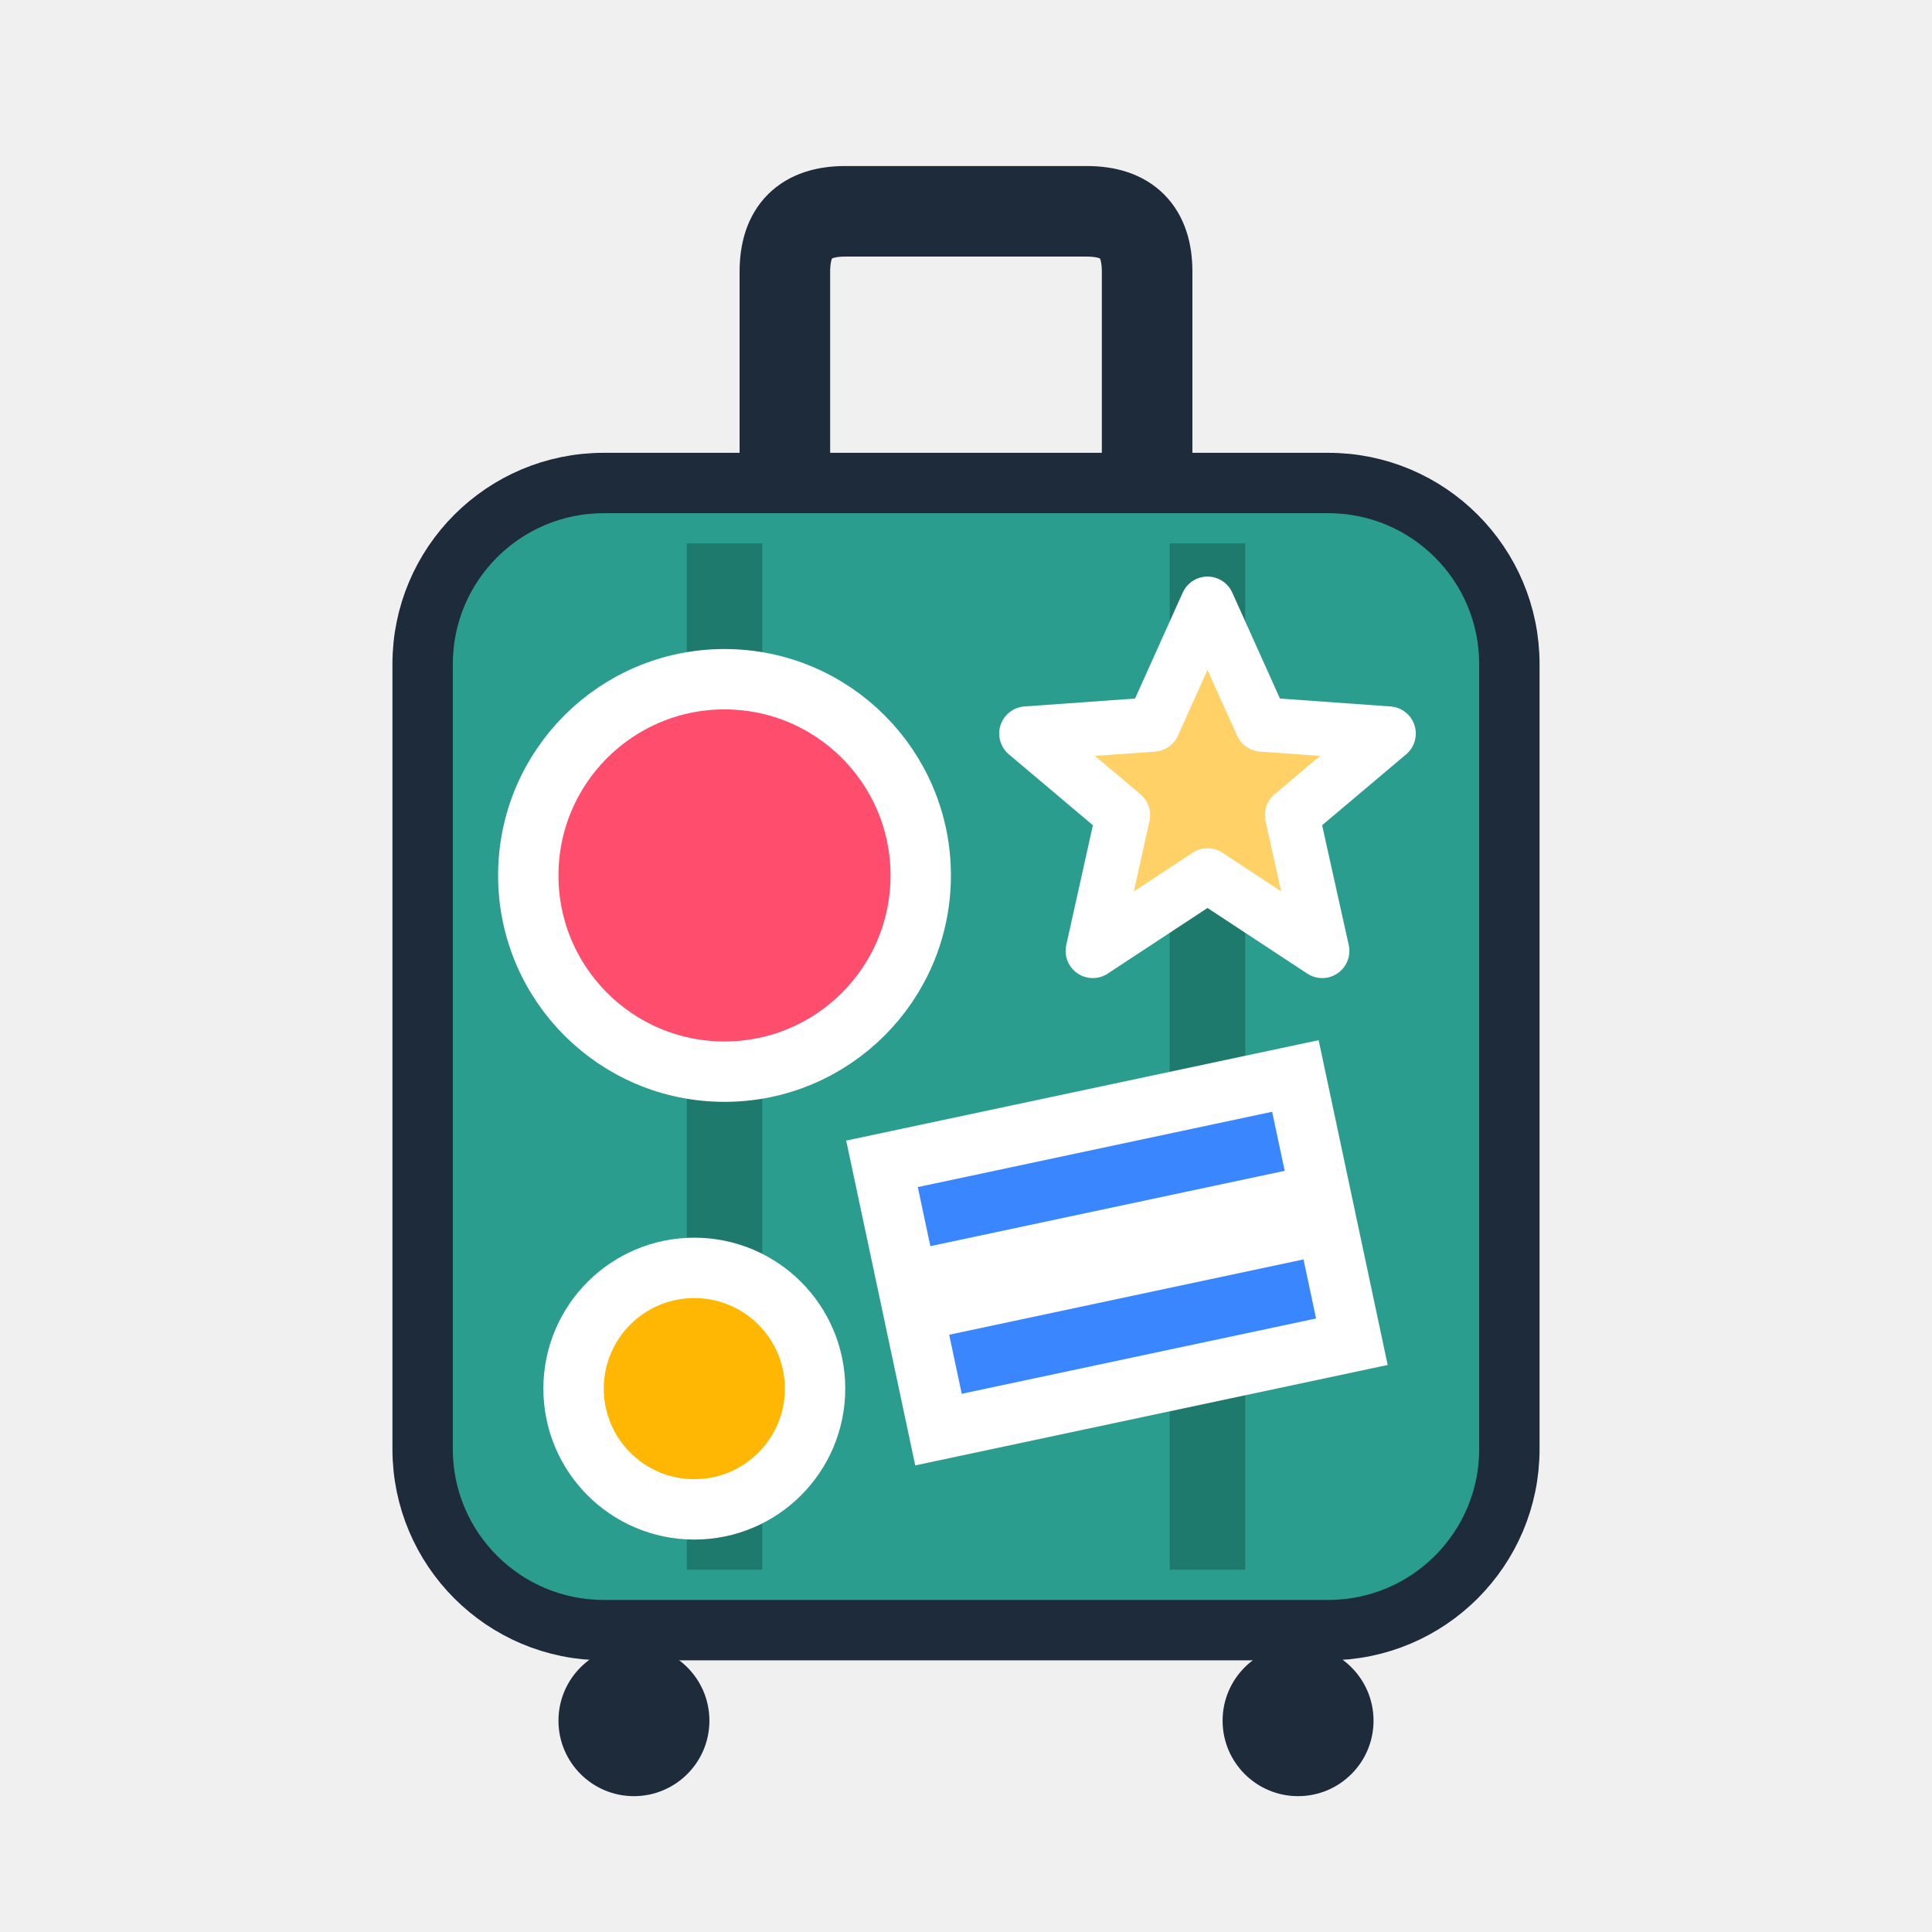
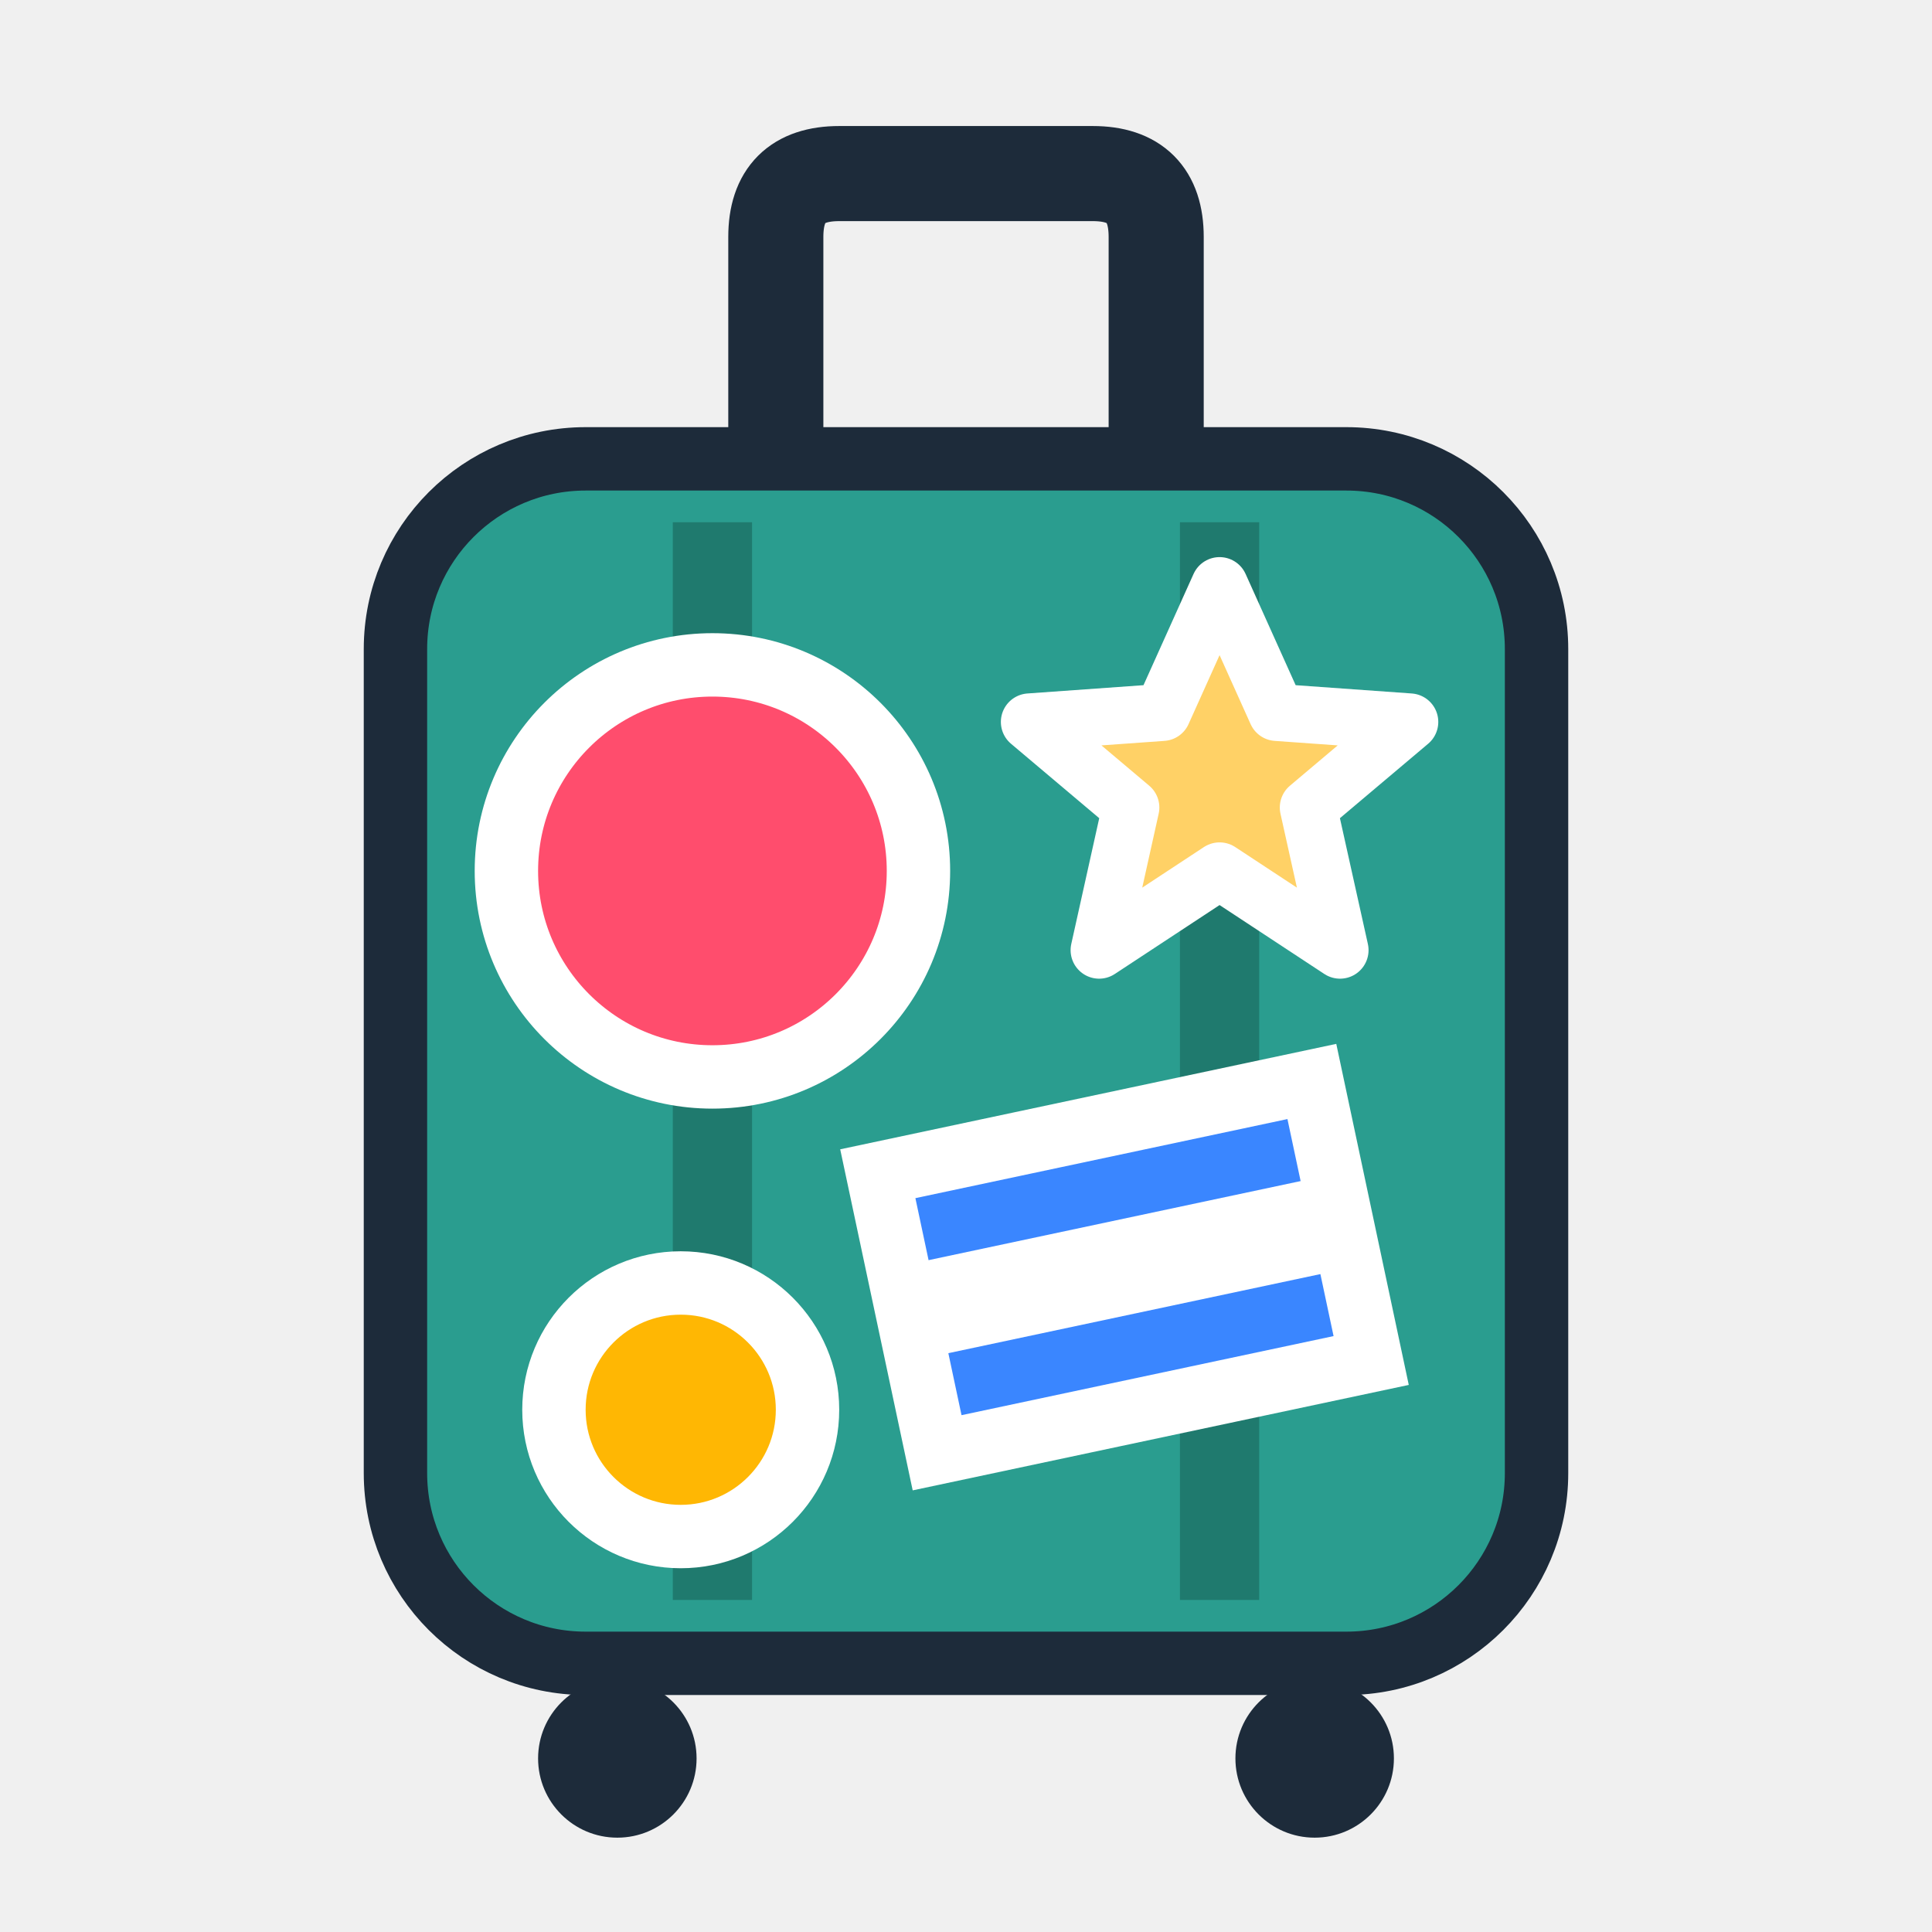
<svg xmlns="http://www.w3.org/2000/svg" width="96" height="96" viewBox="0 0 64 64">
-   <path d="M26 16 V9 Q26 7 28 7 H36 Q38 7 38 9 V16" fill="none" stroke="#1D2B3A" stroke-width="3" stroke-linecap="round" stroke-linejoin="round" />
-   <rect x="14" y="16" width="36" height="38" rx="6" fill="#2A9D8F" stroke="#1D2B3A" stroke-width="2" />
-   <path d="M24 18 V52 M40 18 V52" stroke="#1F7A6E" stroke-width="2.5" />
-   <circle cx="21" cy="57" r="2.5" fill="#1D2B3A" />
-   <circle cx="43" cy="57" r="2.5" fill="#1D2B3A" />
-   <circle cx="24" cy="29" r="6.5" fill="#FF4D6D" stroke="#FFFFFF" stroke-width="2" />
-   <polygon points="40,20 41.8,24 46,24.3 42.8,27 43.8,31.5 40,29 36.2,31.5 37.2,27 34,24.3 38.2,24" fill="#FFD166" stroke="#FFFFFF" stroke-width="1.8" stroke-linejoin="round" />
-   <g transform="rotate(-12 37 41.5)">
-     <rect x="30" y="37" width="14" height="9" fill="#3A86FF" stroke="#FFFFFF" stroke-width="2" />
-     <rect x="30" y="40" width="14" height="3" fill="#FFFFFF" />
+   <g transform="translate(32 32) scale(1.05) translate(-32 -32)">
+     <path d="M26 16 V9 Q26 7 28 7 H36 Q38 7 38 9 V16" fill="none" stroke="#1D2B3A" stroke-width="3" stroke-linecap="round" stroke-linejoin="round" />
+     <rect x="14" y="16" width="36" height="38" rx="6" fill="#2A9D8F" stroke="#1D2B3A" stroke-width="2" />
+     <path d="M24 18 V52 M40 18 V52" stroke="#1F7A6E" stroke-width="2.5" />
+     <circle cx="21" cy="57" r="2.5" fill="#1D2B3A" />
+     <circle cx="43" cy="57" r="2.5" fill="#1D2B3A" />
+     <circle cx="24" cy="29" r="6.5" fill="#FF4D6D" stroke="#FFFFFF" stroke-width="2" />
+     <polygon points="40,20 41.8,24 46,24.3 42.8,27 43.8,31.5 40,29 36.2,31.5 37.2,27 34,24.3 38.2,24" fill="#FFD166" stroke="#FFFFFF" stroke-width="1.8" stroke-linejoin="round" />
+     <g transform="rotate(-12 37 41.5)">
+       <rect x="30" y="37" width="14" height="9" fill="#3A86FF" stroke="#FFFFFF" stroke-width="2" />
+       <rect x="30" y="40" width="14" height="3" fill="#FFFFFF" />
+     </g>
+     <circle cx="23" cy="46" r="4" fill="#FFB703" stroke="#FFFFFF" stroke-width="2" />
  </g>
-   <circle cx="23" cy="46" r="4" fill="#FFB703" stroke="#FFFFFF" stroke-width="2" />
</svg>
